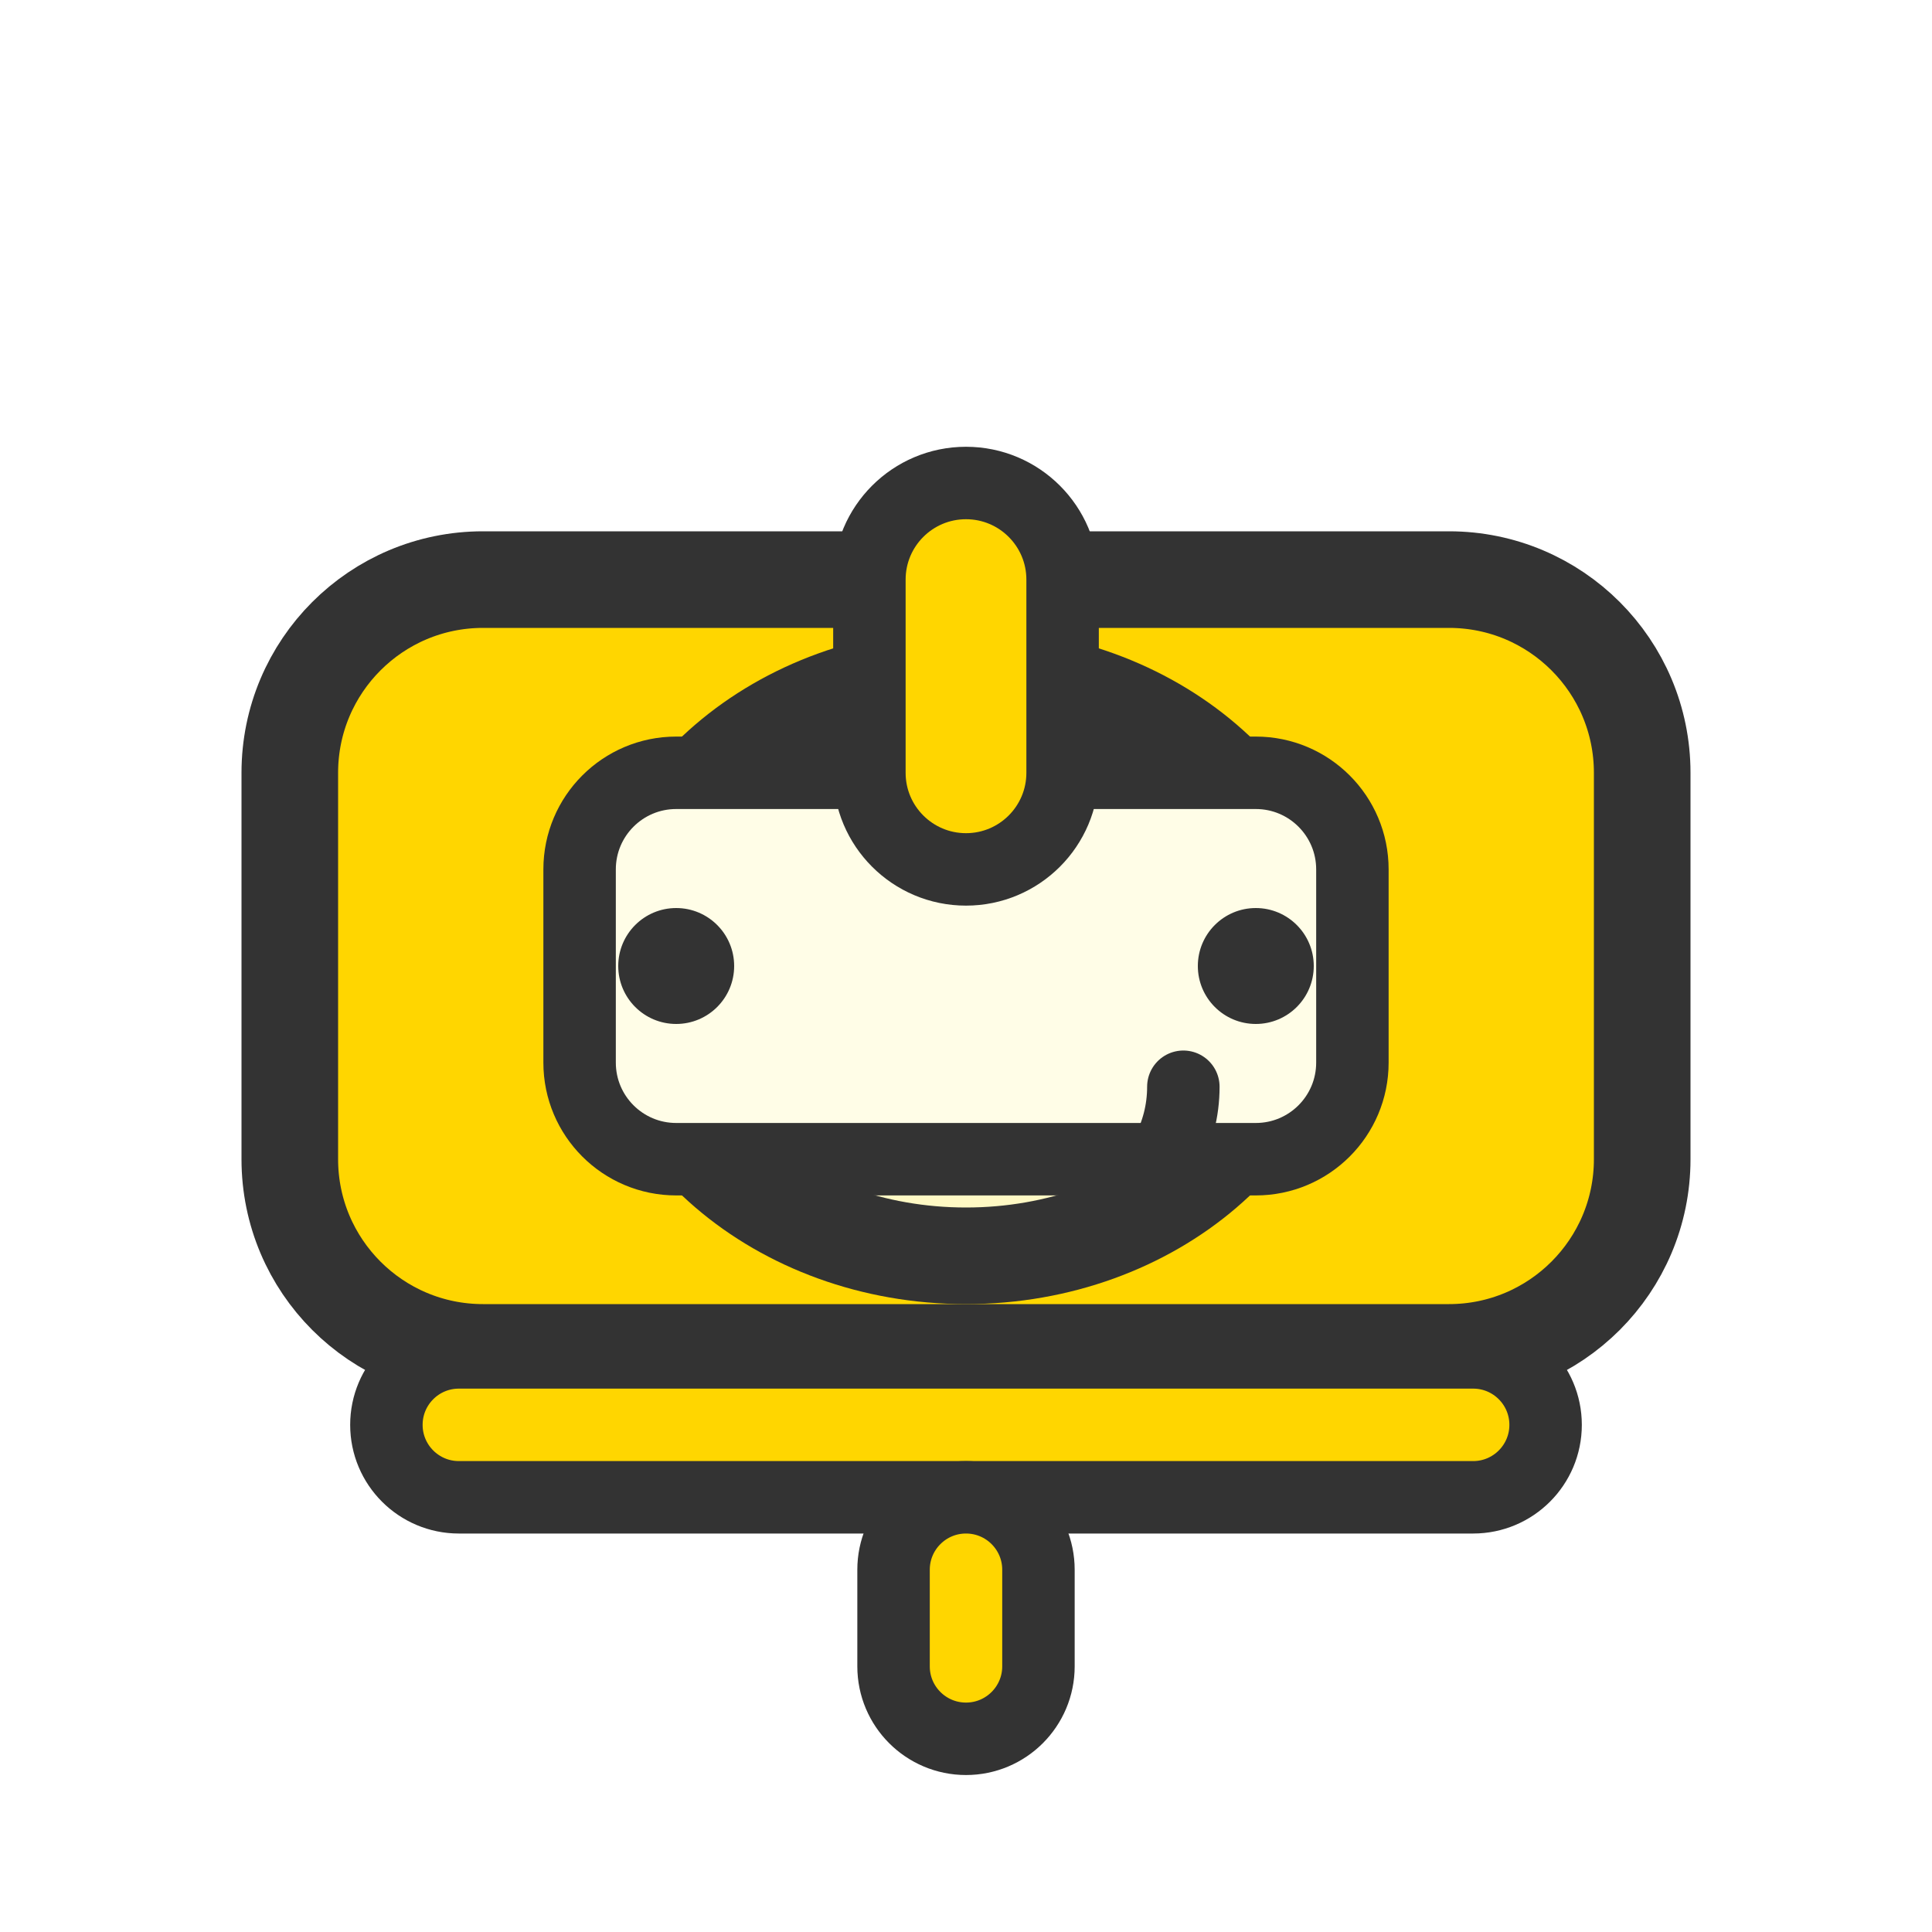
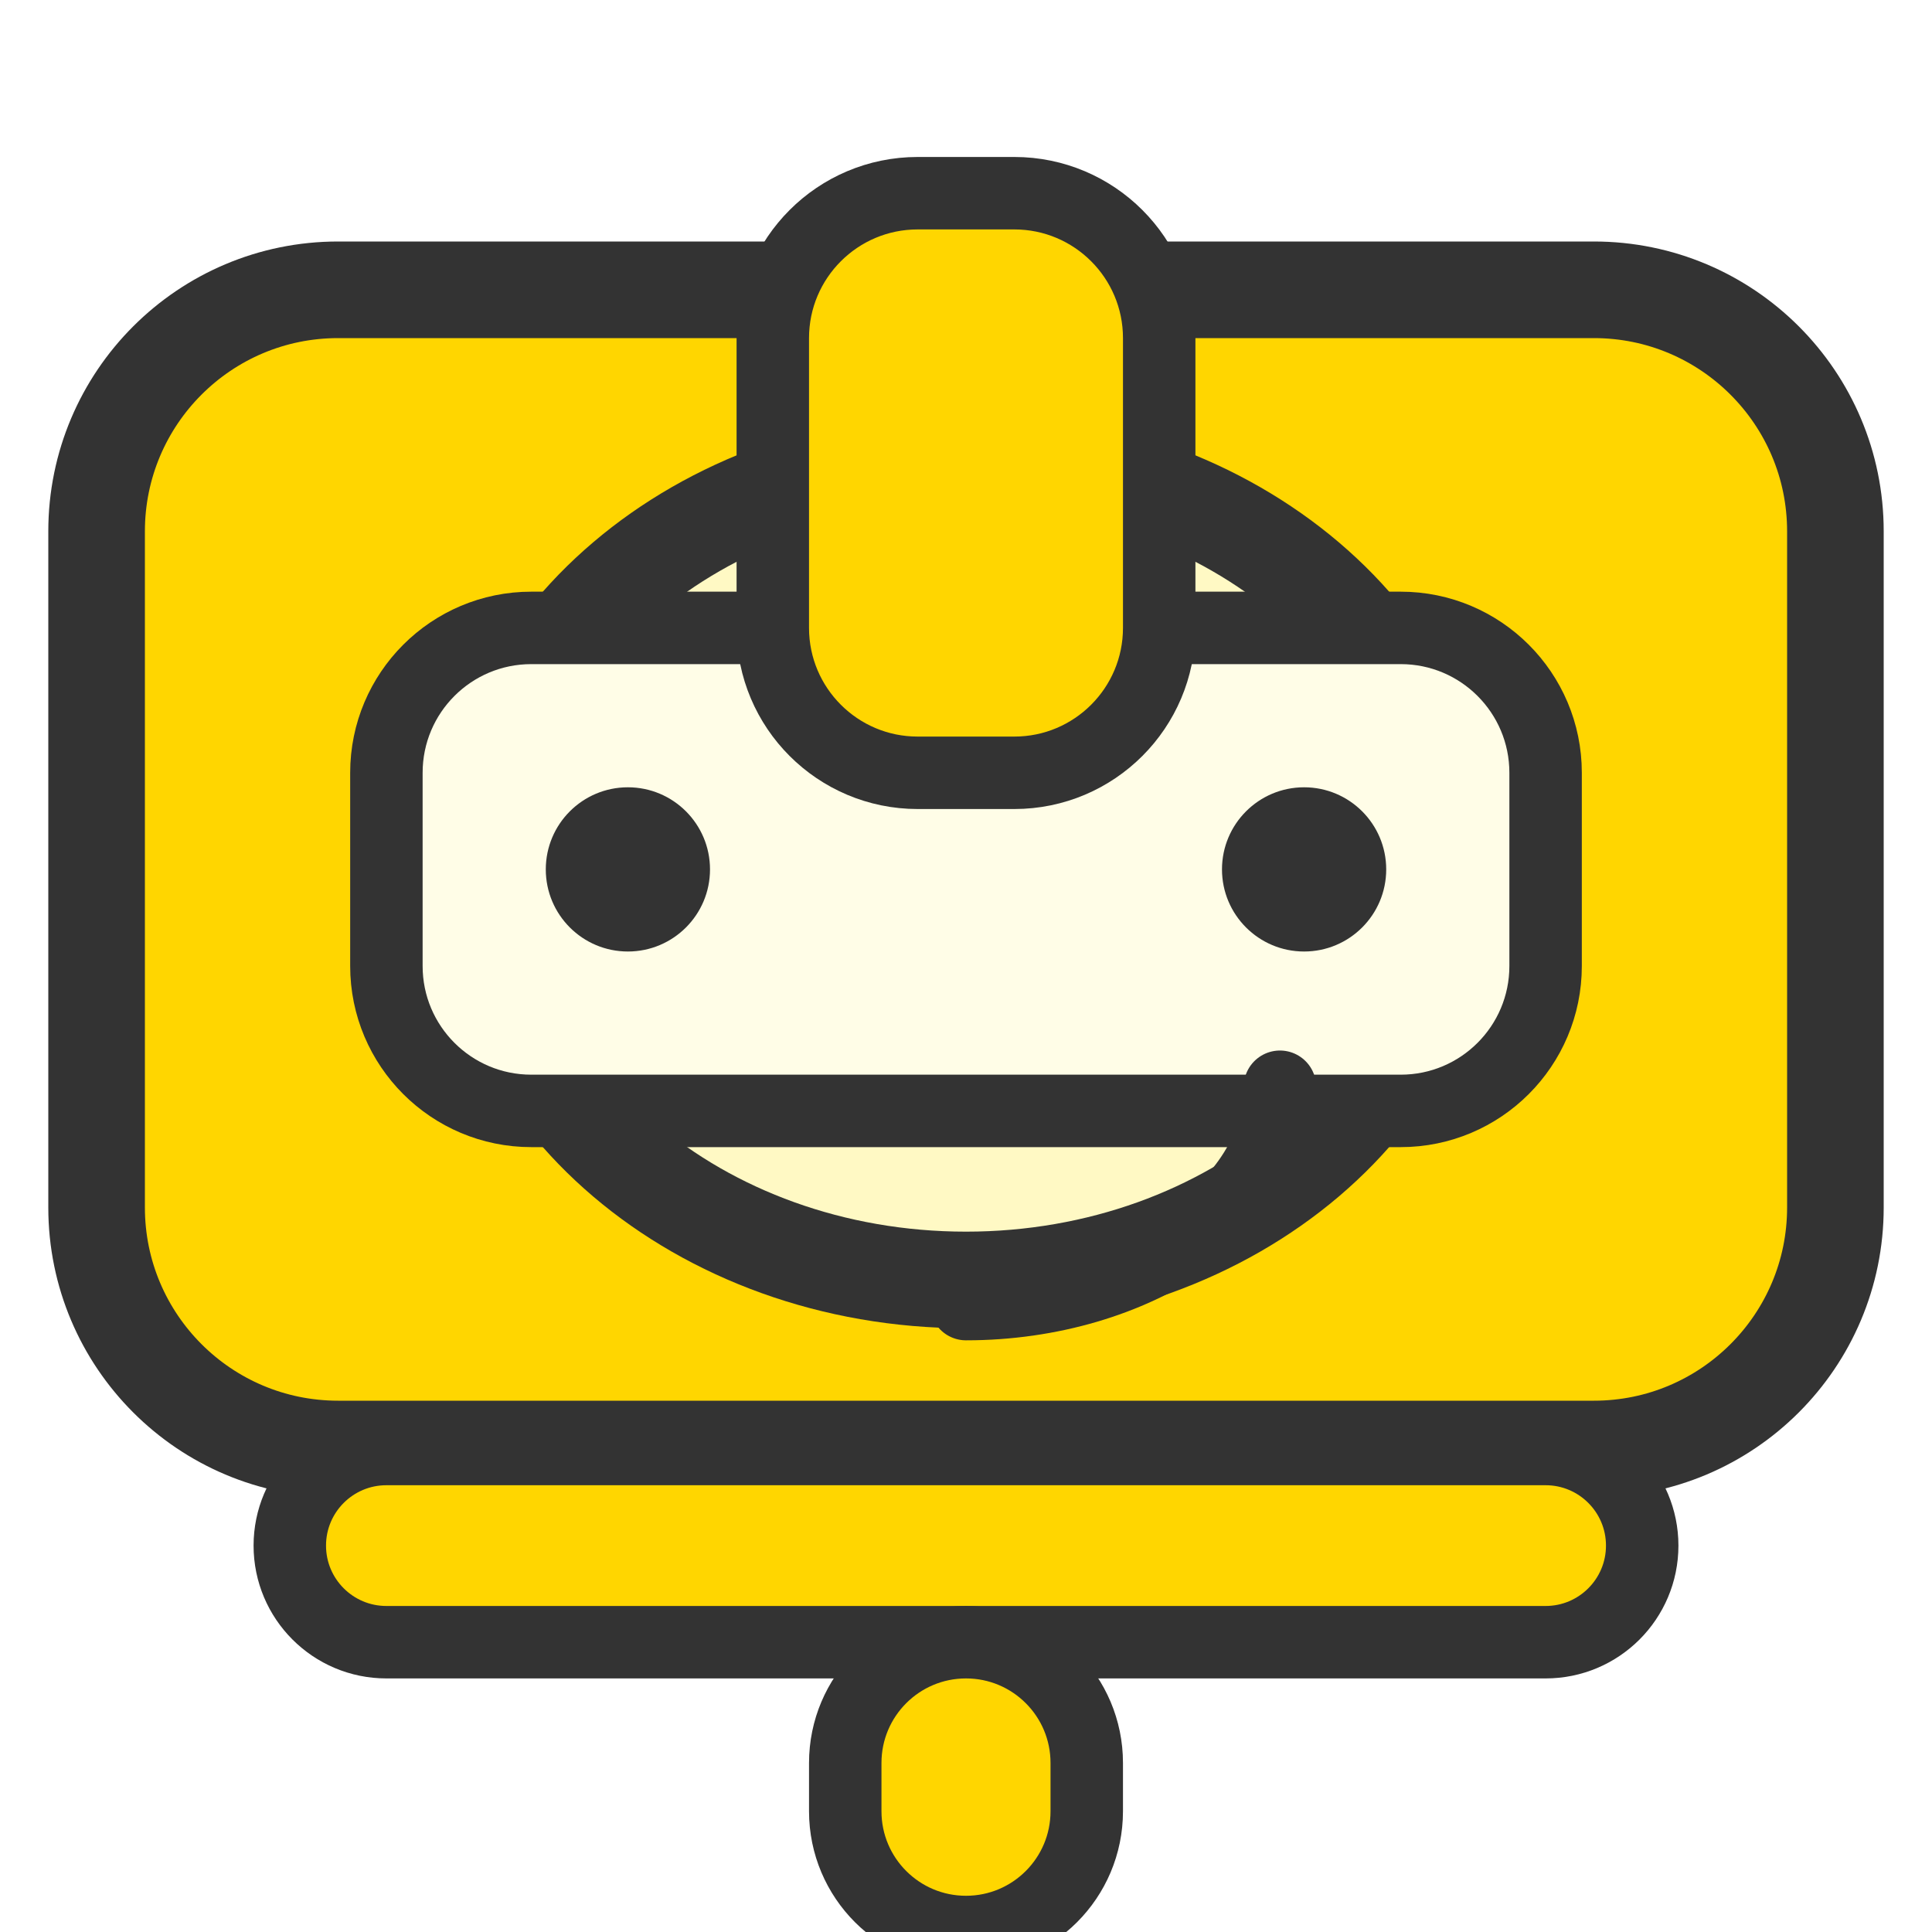
<svg xmlns="http://www.w3.org/2000/svg" width="40" height="40" viewBox="0 0 40 40" fill="none">
-   <rect x="6" y="12" width="28" height="16" rx="4" fill="#FFD600" stroke="#333" stroke-width="2" />
-   <ellipse cx="20" cy="20" rx="7" ry="6" fill="#FFF9C4" stroke="#333" stroke-width="2" />
-   <rect x="12" y="16" width="16" height="8" rx="2" fill="#FFFDE7" stroke="#333" stroke-width="1.5" />
-   <rect x="18" y="10" width="4" height="8" rx="2" fill="#FFD600" stroke="#333" stroke-width="1.5" />
-   <circle cx="14" cy="20" r="1.2" fill="#333" />
-   <circle cx="26" cy="20" r="1.2" fill="#333" />
-   <path d="M20 26c2.5 0 4.5-1.5 4.5-3.5" stroke="#333" stroke-width="1.5" stroke-linecap="round" />
-   <rect x="8" y="28" width="24" height="3" rx="1.5" fill="#FFD600" stroke="#333" stroke-width="1.5" />
-   <rect x="18.5" y="31" width="3" height="5" rx="1.5" fill="#FFD600" stroke="#333" stroke-width="1.5" />
+   <rect x="2" y="6" width="36" height="24" rx="5" fill="#FFD600" stroke="#333" stroke-width="2" />
+   <ellipse cx="20" cy="18" rx="10" ry="8.5" fill="#FFF9C4" stroke="#333" stroke-width="2" />
+   <rect x="8" y="13" width="24" height="10" rx="3" fill="#FFFDE7" stroke="#333" stroke-width="1.5" />
+   <rect x="16" y="4" width="8" height="12" rx="3" fill="#FFD600" stroke="#333" stroke-width="1.5" />
+   <circle cx="13" cy="18" r="1.7" fill="#333" />
+   <circle cx="27" cy="18" r="1.7" fill="#333" />
+   <path d="M20 27c3.5 0 6.5-2 6.5-4.5" stroke="#333" stroke-width="1.5" stroke-linecap="round" />
+   <rect x="6" y="30" width="28" height="4" rx="2" fill="#FFD600" stroke="#333" stroke-width="1.5" />
+   <rect x="17.5" y="34" width="5" height="6" rx="2.5" fill="#FFD600" stroke="#333" stroke-width="1.5" />
</svg>
